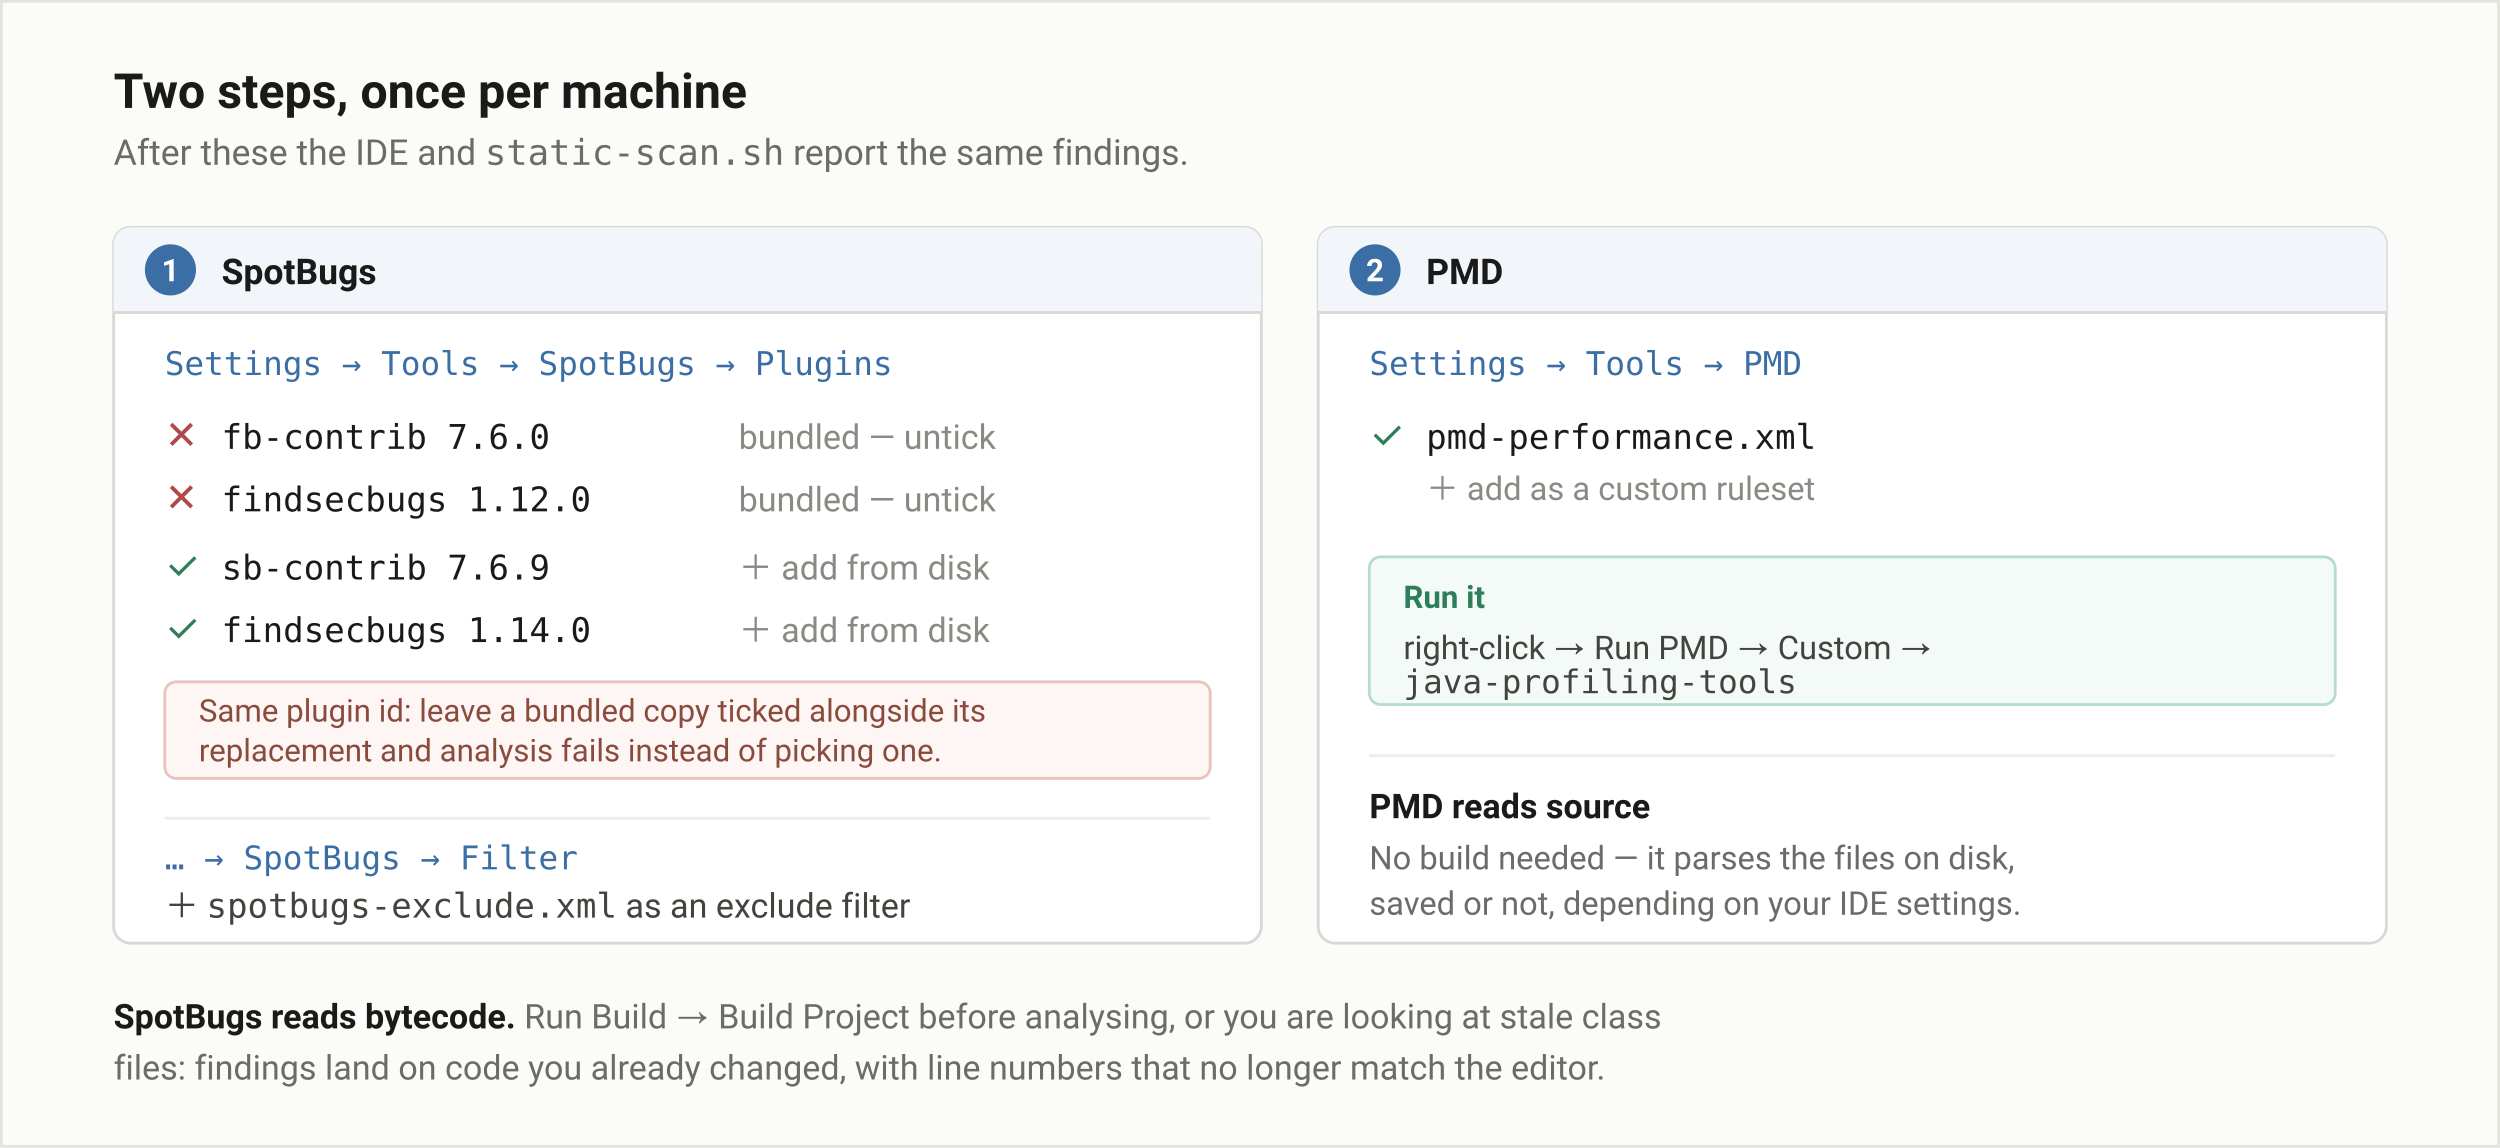
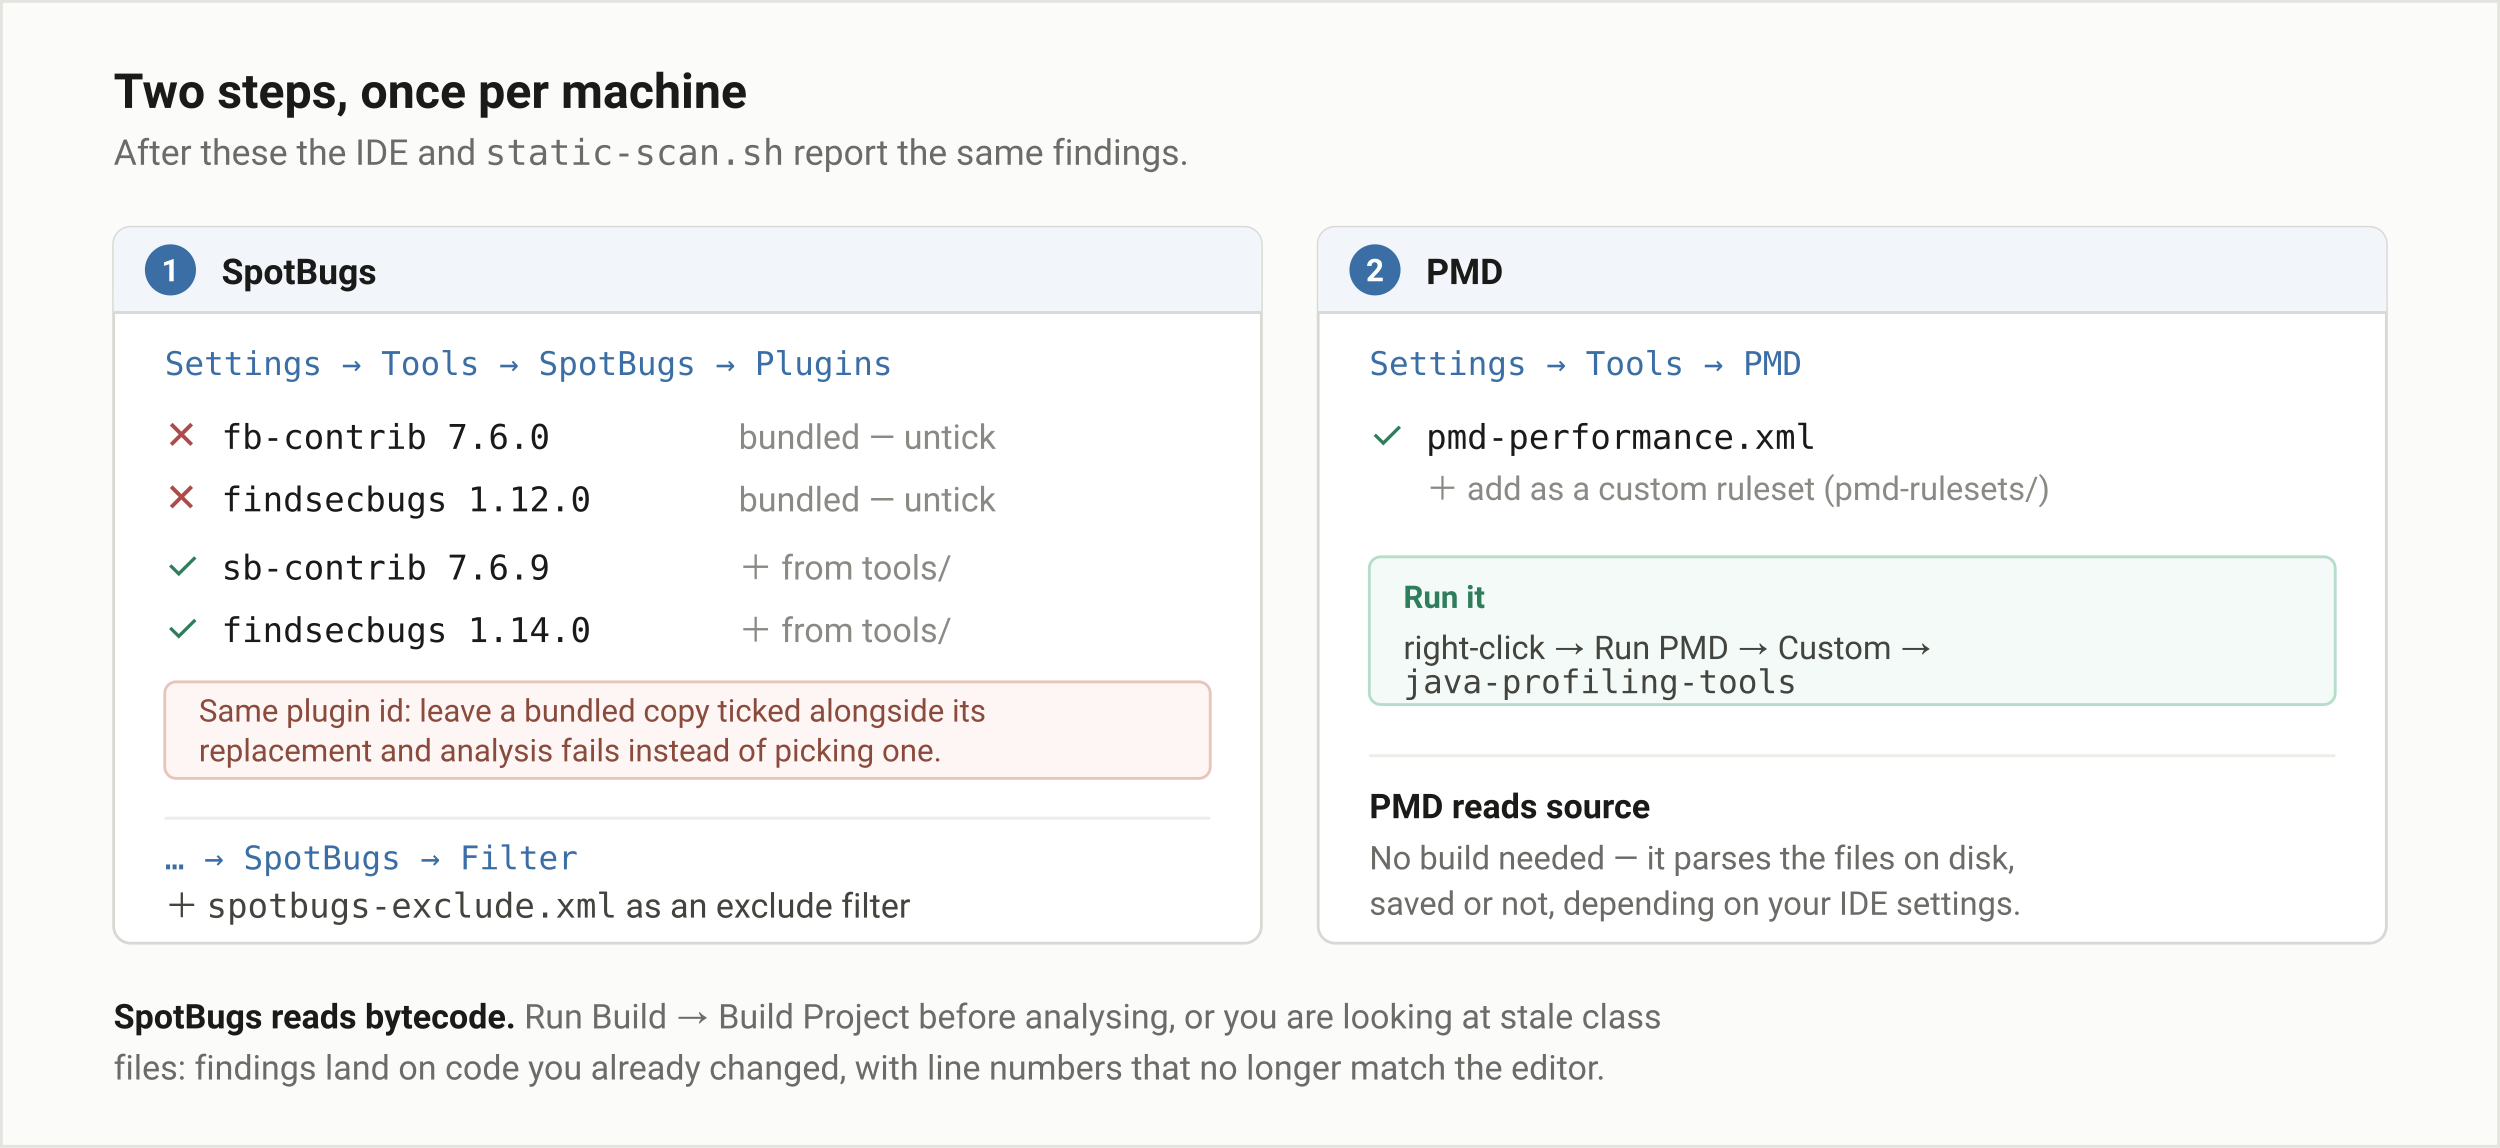
<svg xmlns="http://www.w3.org/2000/svg" viewBox="0 0 880 404" width="880" height="404" font-family="ui-sans-serif, -apple-system, 'Segoe UI', Roboto, Helvetica, Arial, sans-serif" role="img" aria-labelledby="t d">
  <rect width="880" height="404" fill="#fbfbfa" />
  <rect x="0.5" y="0.5" width="879" height="403" fill="none" stroke="#e4e4df" />
  <text x="40" y="38" font-size="17" font-weight="600" fill="#1a1a19">Two steps, once per machine</text>
  <text x="40" y="58" font-size="12.5" fill="#6b6b68">After these the IDE and <tspan font-family="ui-monospace, SFMono-Regular, Menlo, Consolas, monospace">static-scan.sh</tspan> report the same findings.</text>
  <rect x="40" y="80" width="404" height="252" rx="6" fill="#ffffff" stroke="#d8d8d4" />
  <rect x="40" y="80" width="404" height="30" rx="6" fill="#f2f6fa" />
  <rect x="40" y="104" width="404" height="6" fill="#f2f6fa" />
  <circle cx="60" cy="95" r="9" fill="#3a6ea5" />
  <text x="60" y="99" font-size="11" font-weight="700" fill="#ffffff" text-anchor="middle">1</text>
  <text x="78" y="100" font-size="12.5" font-weight="600" fill="#1a1a19">SpotBugs</text>
  <line x1="40" y1="110" x2="444" y2="110" stroke="#d8d8d4" />
  <text x="58" y="132" font-size="11.5" font-family="ui-monospace, SFMono-Regular, Menlo, Consolas, monospace" fill="#3a6ea5">Settings → Tools → SpotBugs → Plugins</text>
  <g font-size="12">
    <text x="58" y="158" font-size="14" fill="#b04a4a">✕</text>
    <text x="78" y="158" fill="#1a1a19" font-family="ui-monospace, SFMono-Regular, Menlo, Consolas, monospace">fb-contrib 7.6.0</text>
    <text x="260" y="158" fill="#8a8a85">bundled — untick</text>
    <text x="58" y="180" font-size="14" fill="#b04a4a">✕</text>
    <text x="78" y="180" fill="#1a1a19" font-family="ui-monospace, SFMono-Regular, Menlo, Consolas, monospace">findsecbugs 1.12.0</text>
    <text x="260" y="180" fill="#8a8a85">bundled — untick</text>
    <text x="58" y="204" font-size="14" fill="#2e7d5b">✓</text>
    <text x="78" y="204" fill="#1a1a19" font-family="ui-monospace, SFMono-Regular, Menlo, Consolas, monospace">sb-contrib 7.6.9</text>
-     <text x="260" y="204" fill="#8a8a85">＋ add from disk</text>
+     <text x="260" y="204" fill="#8a8a85">＋ from tools/</text>
    <text x="58" y="226" font-size="14" fill="#2e7d5b">✓</text>
    <text x="78" y="226" fill="#1a1a19" font-family="ui-monospace, SFMono-Regular, Menlo, Consolas, monospace">findsecbugs 1.14.0</text>
-     <text x="260" y="226" fill="#8a8a85">＋ add from disk</text>
+     <text x="260" y="226" fill="#8a8a85">＋ from tools/</text>
  </g>
  <rect x="58" y="240" width="368" height="34" rx="4" fill="#fdf6f4" stroke="#e8c4bc" />
  <text x="70" y="254" font-size="11" fill="#8a4b3c">Same plugin id: leave a bundled copy ticked alongside its</text>
  <text x="70" y="268" font-size="11" fill="#8a4b3c">replacement and analysis fails instead of picking one.</text>
  <line x1="58" y1="288" x2="426" y2="288" stroke="#ececE8" />
  <text x="58" y="306" font-size="11.5" font-family="ui-monospace, SFMono-Regular, Menlo, Consolas, monospace" fill="#3a6ea5">… → SpotBugs → Filter</text>
  <text x="58" y="323" font-size="12" fill="#44443f">＋ <tspan font-family="ui-monospace, SFMono-Regular, Menlo, Consolas, monospace">spotbugs-exclude.xml</tspan> as an exclude filter</text>
  <rect x="464" y="80" width="376" height="252" rx="6" fill="#ffffff" stroke="#d8d8d4" />
  <rect x="464" y="80" width="376" height="30" rx="6" fill="#f2f6fa" />
  <rect x="464" y="104" width="376" height="6" fill="#f2f6fa" />
  <circle cx="484" cy="95" r="9" fill="#3a6ea5" />
  <text x="484" y="99" font-size="11" font-weight="700" fill="#ffffff" text-anchor="middle">2</text>
  <text x="502" y="100" font-size="12.5" font-weight="600" fill="#1a1a19">PMD</text>
  <line x1="464" y1="110" x2="840" y2="110" stroke="#d8d8d4" />
  <text x="482" y="132" font-size="11.5" font-family="ui-monospace, SFMono-Regular, Menlo, Consolas, monospace" fill="#3a6ea5">Settings → Tools → PMD</text>
  <text x="482" y="158" font-size="14" fill="#2e7d5b">✓</text>
  <text x="502" y="158" font-size="12" fill="#1a1a19" font-family="ui-monospace, SFMono-Regular, Menlo, Consolas, monospace">pmd-performance.xml</text>
-   <text x="502" y="176" font-size="11.5" fill="#8a8a85">＋ add as a custom ruleset</text>
+   <text x="502" y="176" font-size="11.5" fill="#8a8a85">＋ add as a custom ruleset (pmd-rulesets/)</text>
  <rect x="482" y="196" width="340" height="52" rx="4" fill="#f4faf7" stroke="#b6ddc9" />
  <text x="494" y="214" font-size="11" fill="#2e7d5b" font-weight="600">Run it</text>
  <text x="494" y="232" font-size="11.5" fill="#44443f">right-click → Run PMD → Custom →</text>
  <text x="494" y="244" font-size="11.5" font-family="ui-monospace, SFMono-Regular, Menlo, Consolas, monospace" fill="#44443f">java-profiling-tools</text>
  <line x1="482" y1="266" x2="822" y2="266" stroke="#ececE8" />
  <text x="482" y="288" font-size="12" font-weight="600" fill="#1a1a19">PMD reads source</text>
  <text x="482" y="306" font-size="11.5" fill="#6b6b68">No build needed — it parses the files on disk,</text>
  <text x="482" y="322" font-size="11.5" fill="#6b6b68">saved or not, depending on your IDE settings.</text>
  <text x="40" y="362" font-size="12" fill="#6b6b68">
    <tspan font-weight="600" fill="#1a1a19">SpotBugs reads bytecode.</tspan> Run Build → Build Project before analysing, or you are looking at stale class</text>
  <text x="40" y="380" font-size="12" fill="#6b6b68">files: findings land on code you already changed, with line numbers that no longer match the editor.</text>
</svg>
